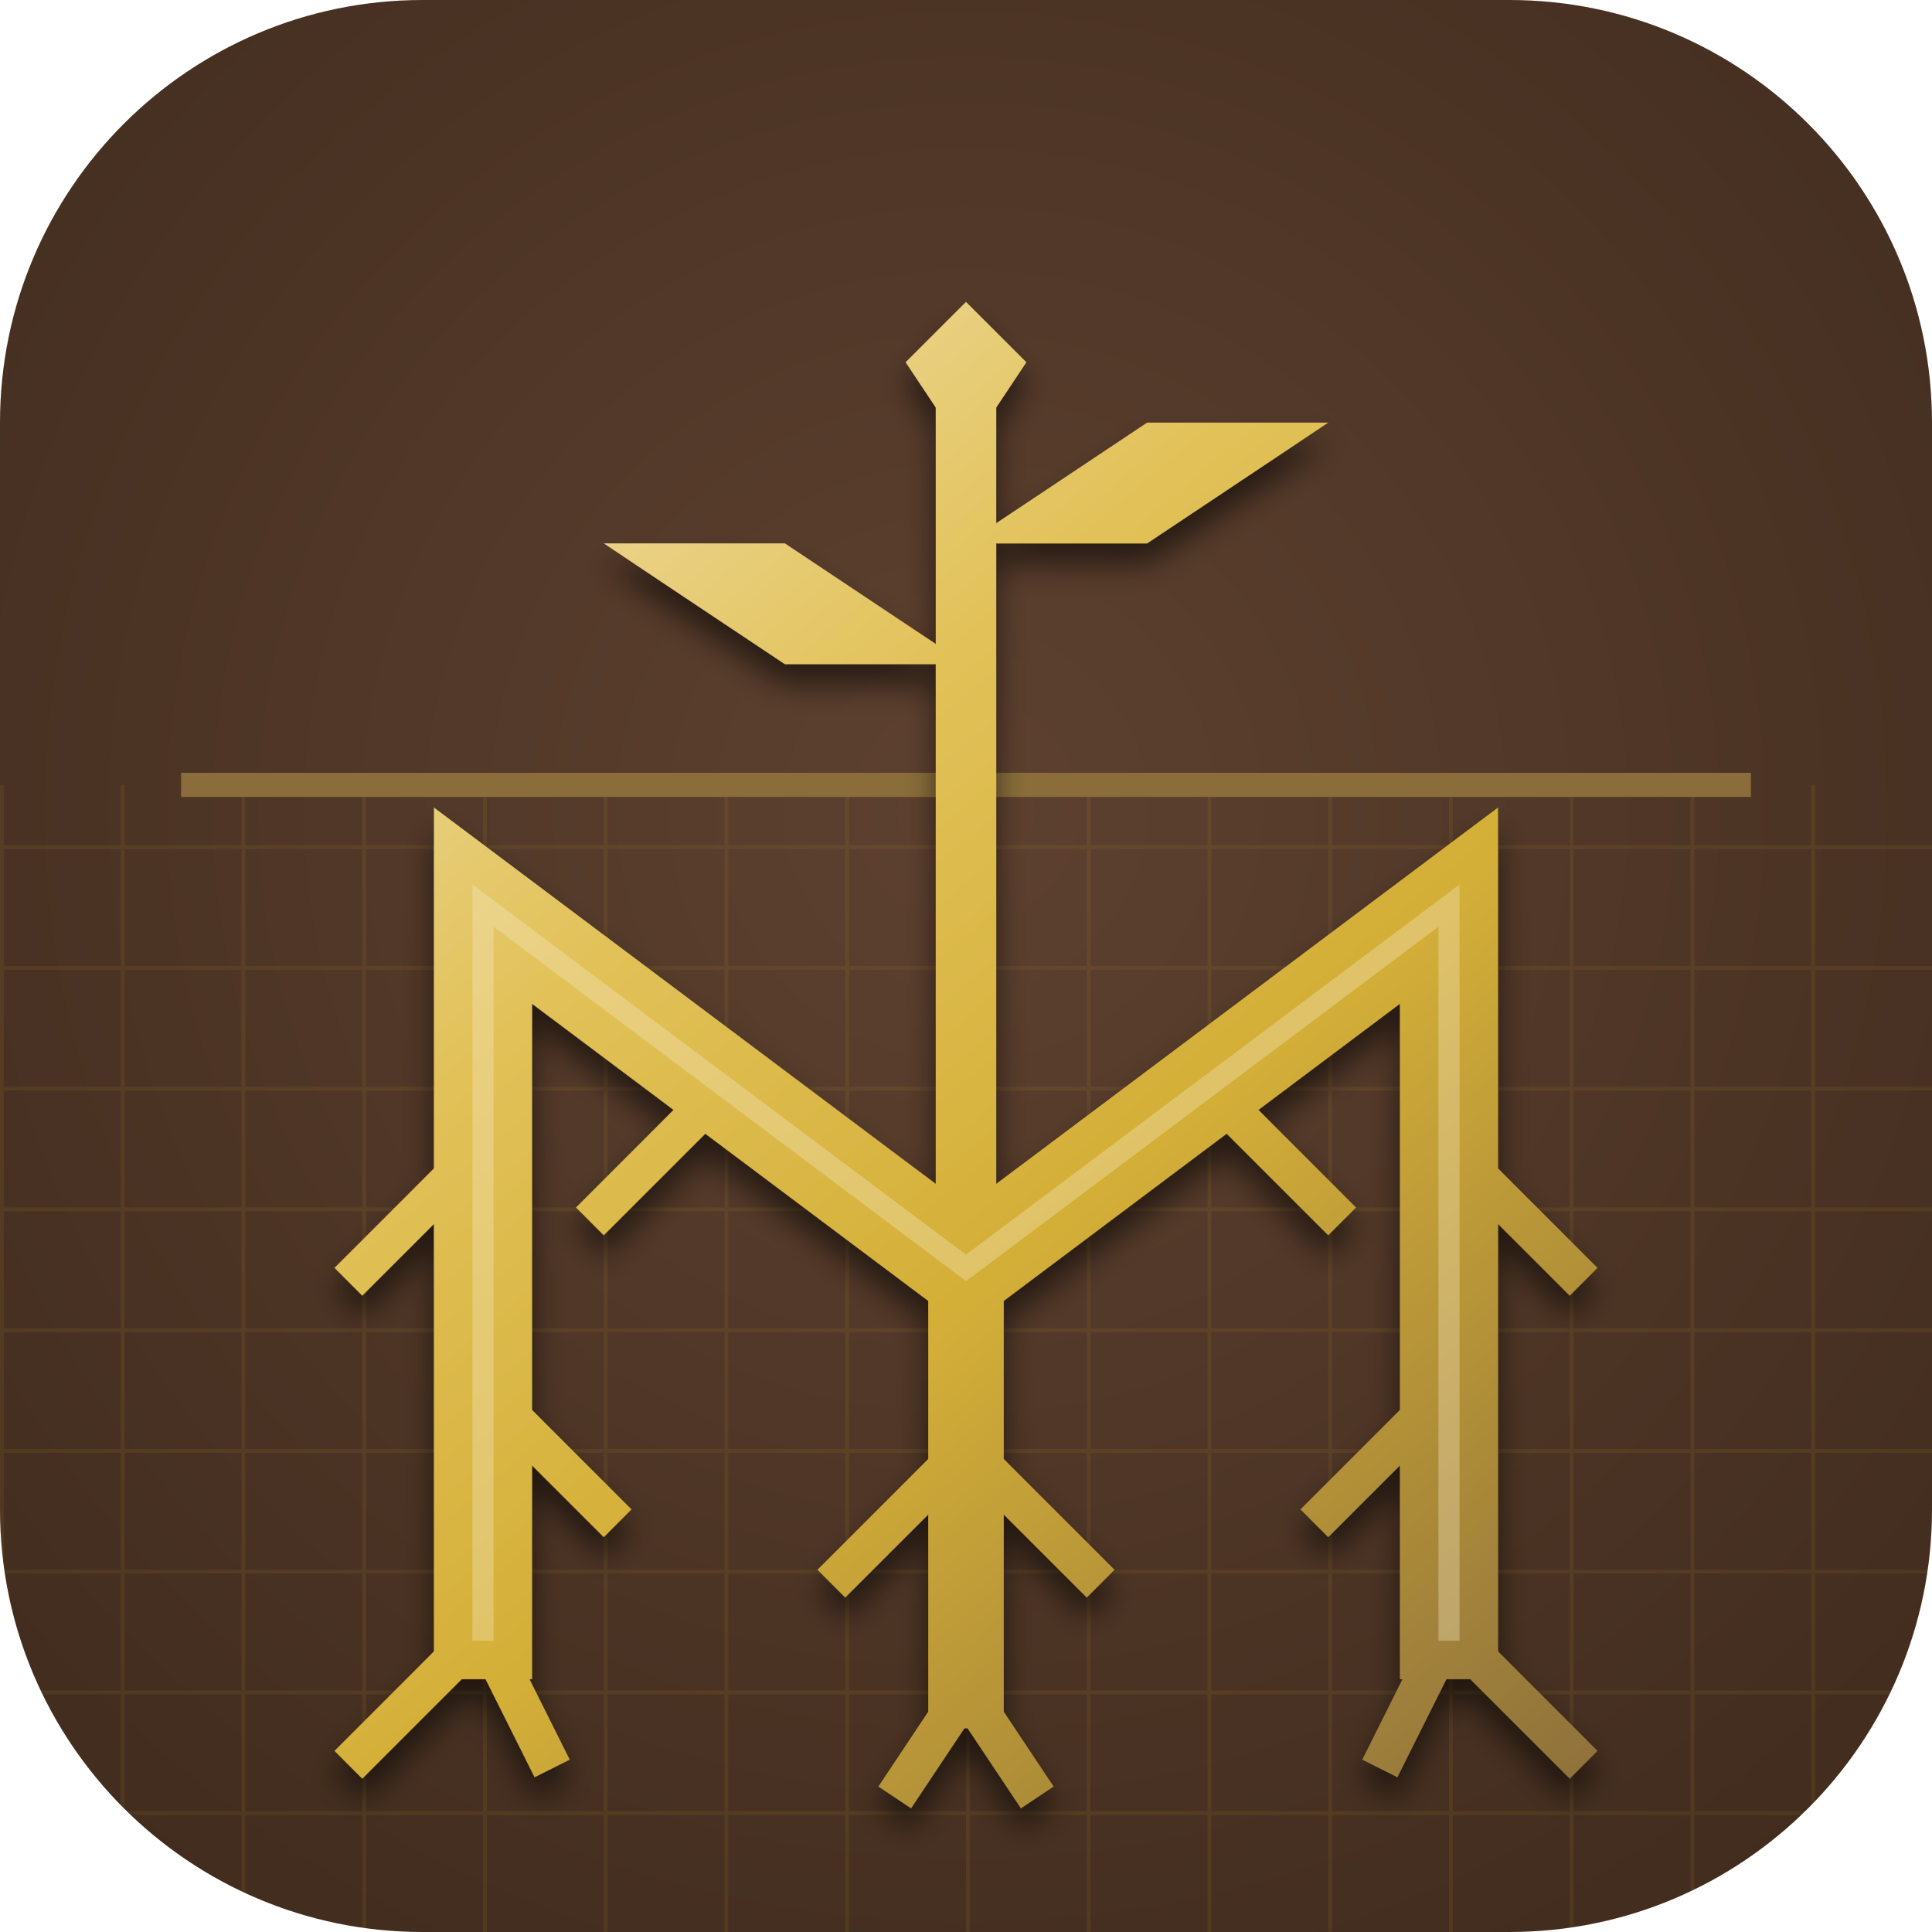
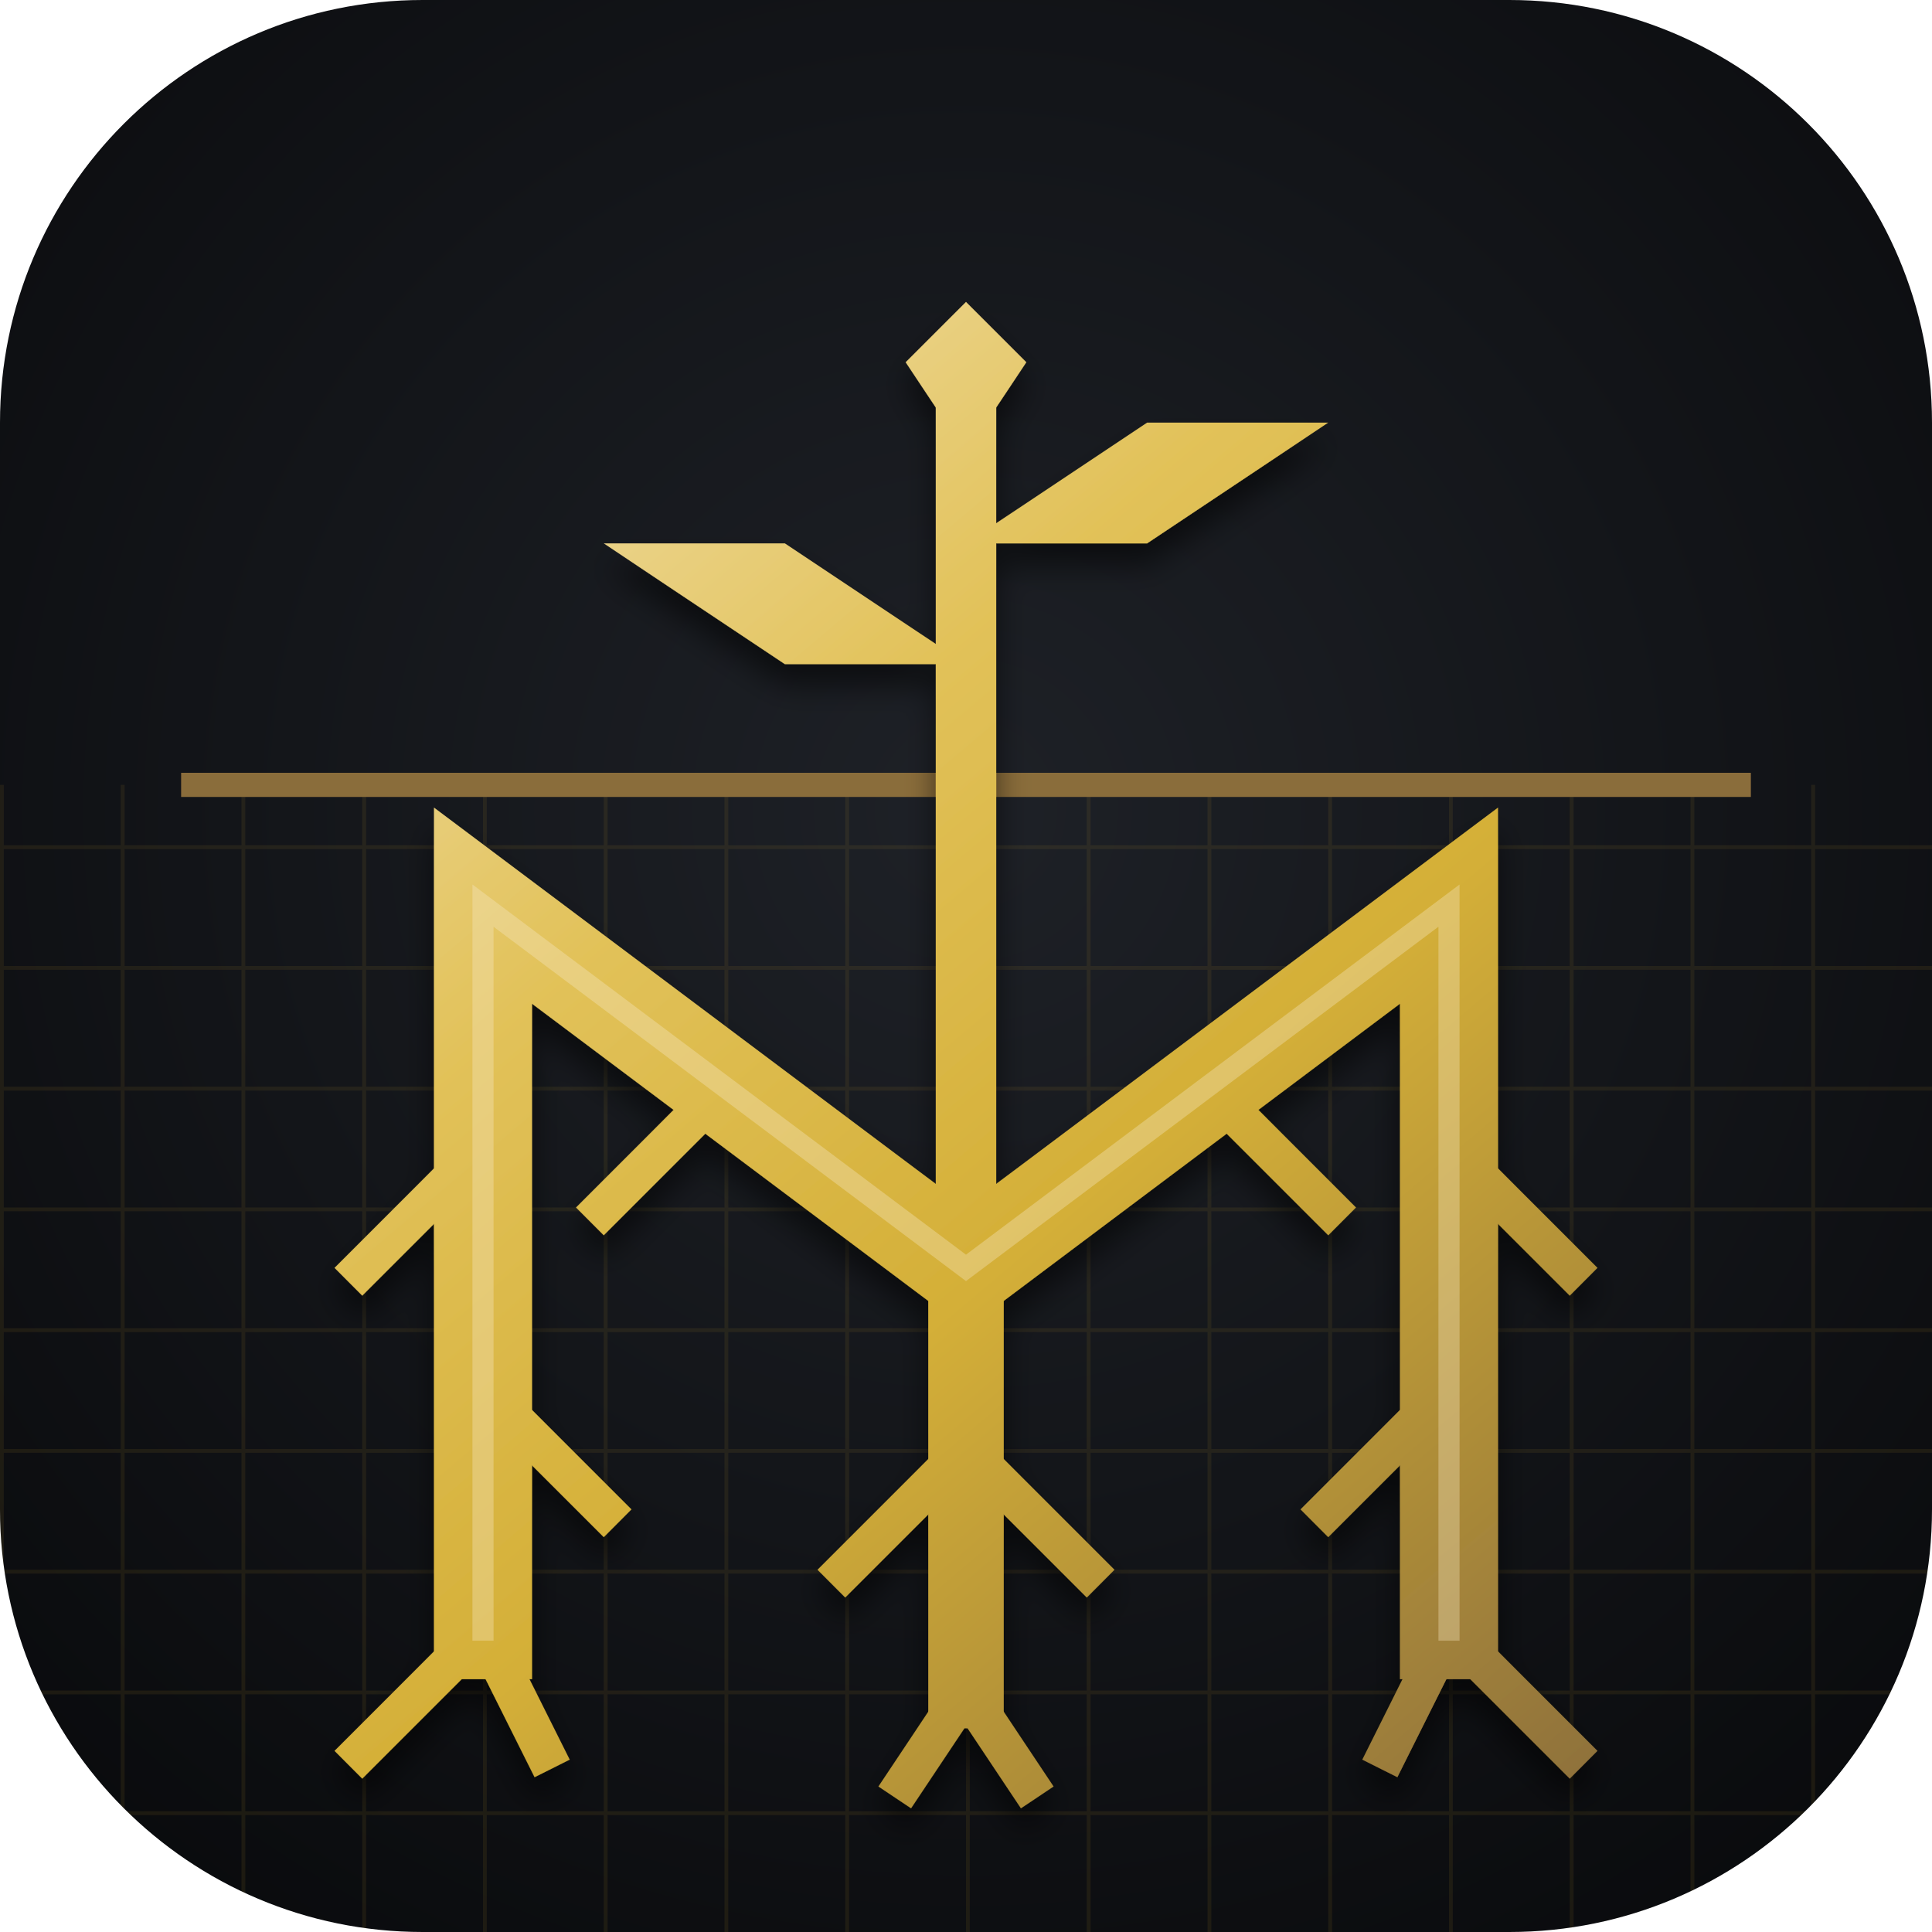
<svg xmlns="http://www.w3.org/2000/svg" viewBox="0 0 128 128" fill="none">
  <defs>
    <linearGradient id="mb-gold" gradientUnits="userSpaceOnUse" x1="20" y1="16" x2="108" y2="120">
      <stop offset="0" stop-color="#F6E9C6" />
      <stop offset="0.35" stop-color="#E2C25A" />
      <stop offset="0.6" stop-color="#D4AF37" />
      <stop offset="1" stop-color="#8A6D3B" />
    </linearGradient>
-     <radialGradient id="mb-earth" cx="0.5" cy="0.42" r="0.75">
-       <stop offset="0" stop-color="#5E4130" />
-       <stop offset="1" stop-color="#3E2A1C" />
+     <radialGradient id="mb-ground" cx="0.5" cy="0.42" r="0.75">
+       <stop offset="0" stop-color="#1E2127" />
+       <stop offset="1" stop-color="#08090B" />
    </radialGradient>
    <pattern id="mb-grid" width="8" height="8" patternUnits="userSpaceOnUse">
      <path d="M8 0 H0 V8" stroke="#D4AF37" stroke-opacity="0.09" stroke-width="0.5" />
    </pattern>
    <filter id="mb-shadow" x="-20%" y="-20%" width="140%" height="140%">
      <feDropShadow dx="0" dy="1.4" stdDeviation="1" flood-color="#000" flood-opacity="0.55" />
    </filter>
    <clipPath id="mb-tile">
      <rect width="128" height="128" rx="28" />
    </clipPath>
  </defs>
  <g clip-path="url(#mb-tile)">
-     <rect width="128" height="128" fill="url(#mb-earth)" />
+     <rect width="128" height="128" fill="url(#mb-ground)" />
    <rect y="52" width="128" height="76" fill="url(#mb-grid)" />
  </g>
  <path d="M12 52 H116" stroke="#8A6D3B" stroke-width="1.6" />
  <g filter="url(#mb-shadow)" stroke-linejoin="miter" stroke-linecap="square">
    <path d="M32 108 V60 L64 84 L96 60 V108" stroke="url(#mb-gold)" stroke-width="6.5" />
    <path d="M64 84 V112" stroke="url(#mb-gold)" stroke-width="5" />
    <path d="M64 84 V28" stroke="url(#mb-gold)" stroke-width="4" />
    <path d="M32 76 L24 84 M32 92 L40 100 M32 108 L24 116 M32 108 L36 116 M96 76 L104 84 M96 92 L88 100 M96 108 L104 116 M96 108 L92 116 M64 96 L56 104 M64 96 L72 104 M64 112 L60 118 M64 112 L68 118 M48 72 L40 80 M80 72 L88 80" stroke="url(#mb-gold)" stroke-width="2.6" />
    <path d="M64 44 L52 36 L40 36 L52 44 Z" fill="url(#mb-gold)" />
    <path d="M64 36 L76 28 L88 28 L76 36 Z" fill="url(#mb-gold)" />
    <path d="M64 20 L68 24 L64 30 L60 24 Z" fill="url(#mb-gold)" />
    <path d="M32 108 V60 L64 84 L96 60 V108" stroke="#F6E9C6" stroke-opacity="0.35" stroke-width="1.4" />
  </g>
</svg>
